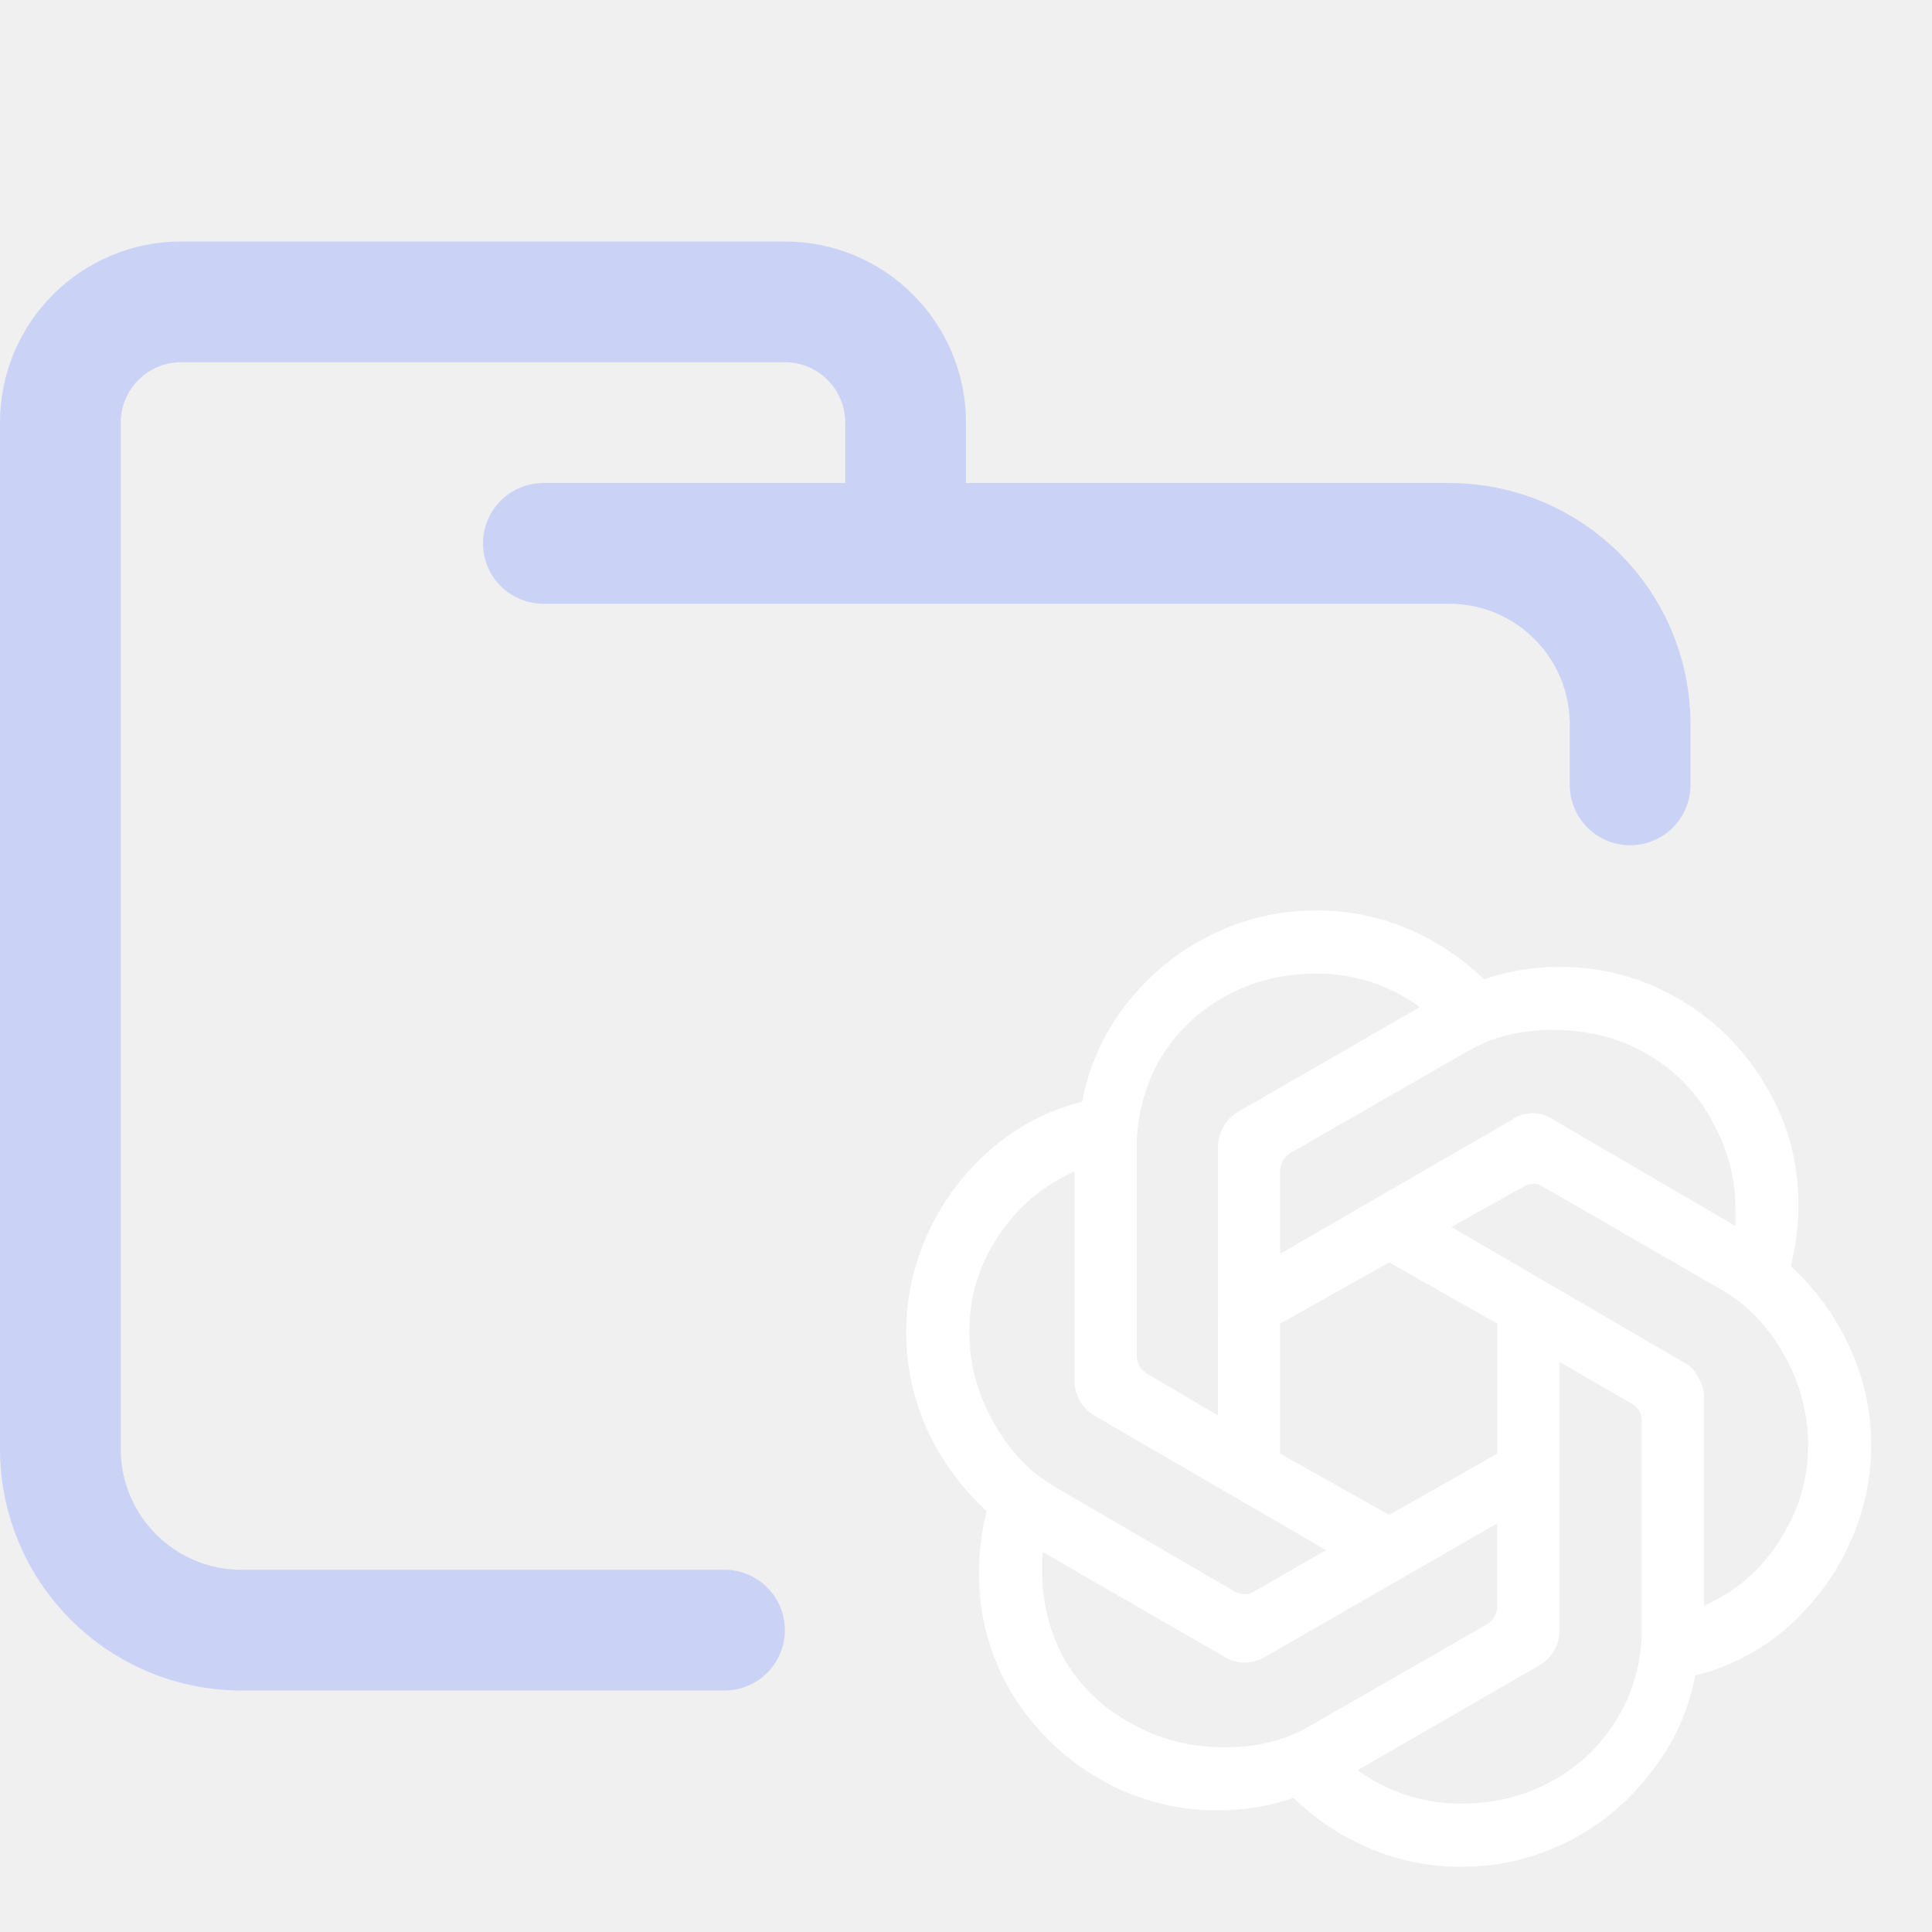
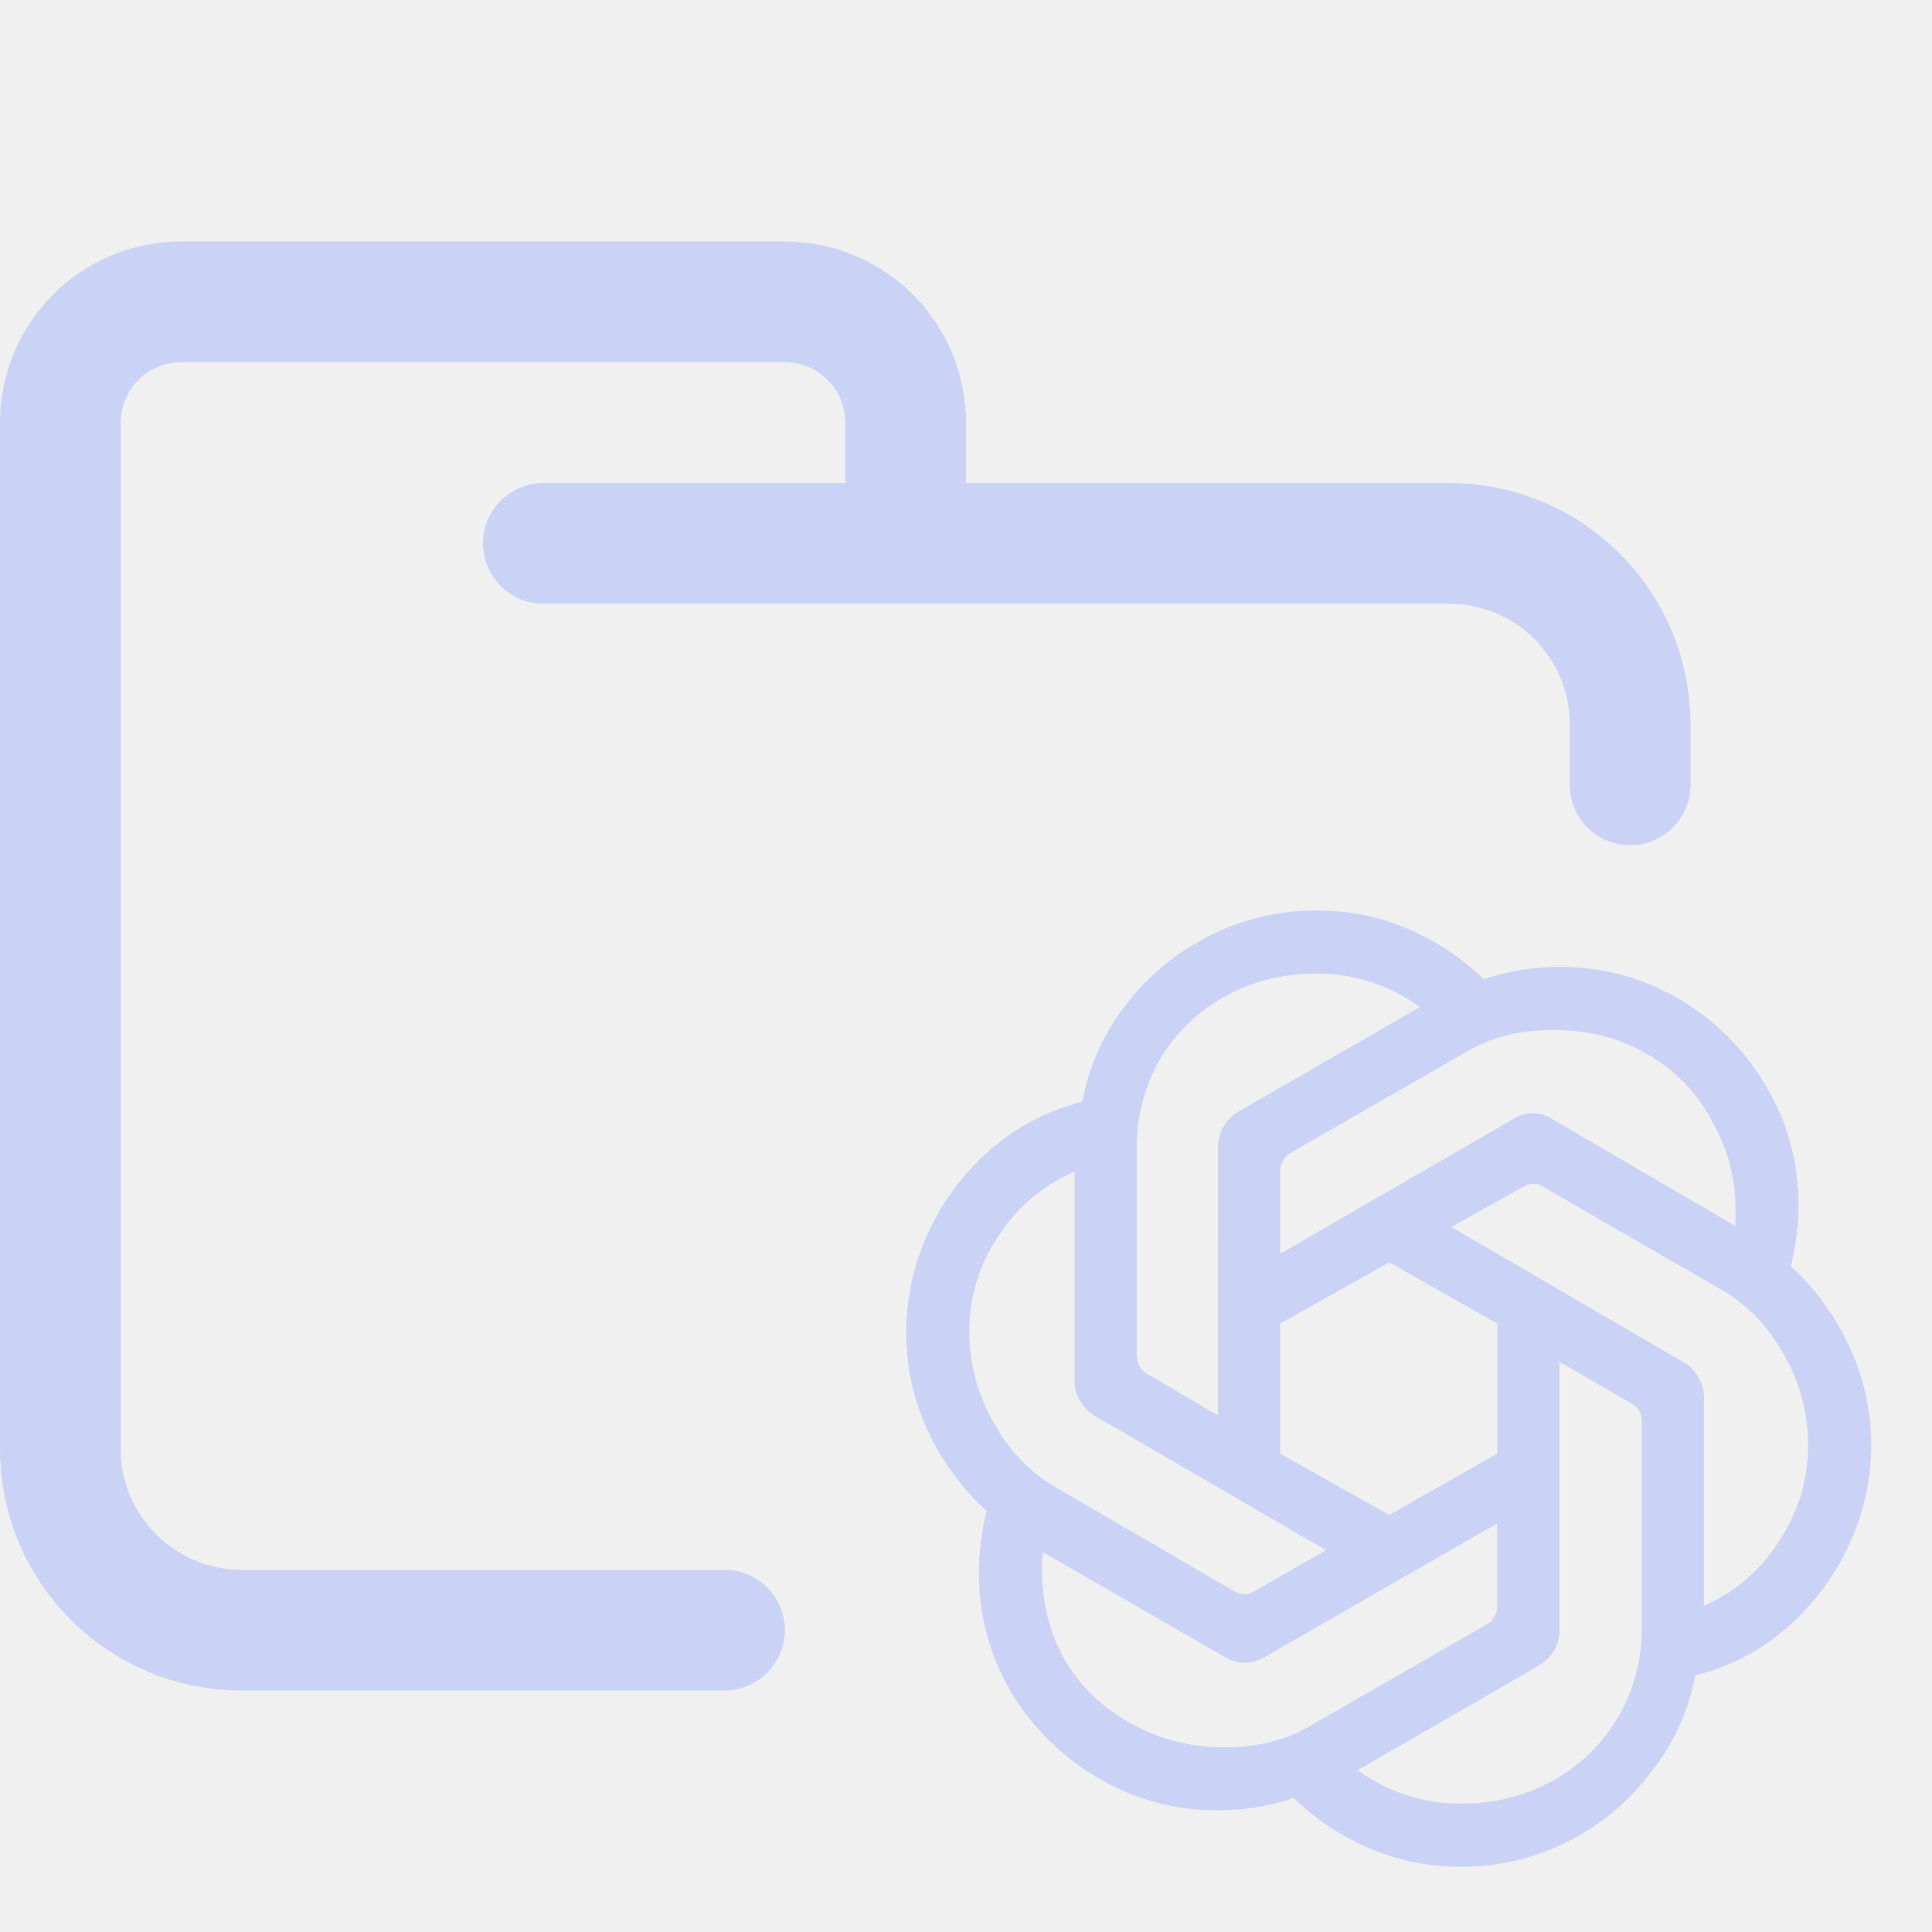
<svg xmlns="http://www.w3.org/2000/svg" width="16" height="16" viewBox="0 0 16 16">
  <path fill="none" stroke="#cad3f5" stroke-linecap="round" stroke-linejoin="round" d="M4.5 4.5H12c.83 0 1.5.67 1.5 1.5v.5m-7.5 7H2A1.5 1.5 0 0 1 .5 12V3.5a1 1 0 0 1 1-1h5a1 1 0 0 1 1 1v1" />
-   <path fill="#ffffff" d="M11.248 18.25q-.825 0-1.568-.314a4.3 4.3 0 0 1-1.32-.874 4 4 0 0 1-1.304.214 4 4 0 0 1-2.046-.544 4.27 4.27 0 0 1-1.518-1.485 4 4 0 0 1-.56-2.095q0-.48.131-1.04A4.4 4.4 0 0 1 2.04 10.71a4.07 4.07 0 0 1 .017-3.4 4.2 4.2 0 0 1 1.056-1.418 3.8 3.8 0 0 1 1.6-.842 3.9 3.9 0 0 1 .76-1.683q.593-.759 1.451-1.188a4.04 4.04 0 0 1 1.832-.429q.825 0 1.567.313.742.314 1.32.875a4 4 0 0 1 1.304-.215q1.106 0 2.046.545a4.14 4.14 0 0 1 1.501 1.485q.578.941.578 2.095 0 .48-.132 1.04.66.61 1.023 1.419.363.792.363 1.666 0 .892-.38 1.717a4.3 4.3 0 0 1-1.072 1.435 3.8 3.8 0 0 1-1.584.825 3.8 3.8 0 0 1-.775 1.683 4.06 4.06 0 0 1-1.436 1.188 4.04 4.04 0 0 1-1.832.429m-4.076-2.062q.825 0 1.435-.347l3.103-1.782a.36.36 0 0 0 .164-.313v-1.42L7.881 14.62a.67.67 0 0 1-.726 0l-3.118-1.798a.5.5 0 0 1-.017.115v.198q0 .841.396 1.551.413.693 1.139 1.089a3.2 3.2 0 0 0 1.617.412m.165-2.69a.4.4 0 0 0 .181.05q.083 0 .165-.05l1.238-.71-3.977-2.31a.7.7 0 0 1-.363-.643v-3.58q-.825.362-1.32 1.122a2.9 2.9 0 0 0-.495 1.65q0 .809.413 1.55.412.743 1.072 1.123zm3.91 3.663q.875 0 1.585-.396a2.96 2.96 0 0 0 1.534-2.64v-3.564a.32.32 0 0 0-.165-.297l-1.254-.726v4.604a.7.7 0 0 1-.363.643l-3.119 1.799a3 3 0 0 0 1.783.577m.627-6.039V8.878L10.01 7.822 8.129 8.878v2.244l1.881 1.056zM7.057 5.859a.7.7 0 0 1 .363-.644l3.119-1.798a3 3 0 0 0-1.782-.578q-.874 0-1.584.396A2.96 2.96 0 0 0 6.05 4.324a3.07 3.07 0 0 0-.396 1.551v3.547q0 .199.165.314l1.237.726zm8.383 7.887q.825-.364 1.303-1.123.495-.758.495-1.65a3.15 3.15 0 0 0-.412-1.55q-.413-.743-1.073-1.123l-3.086-1.782q-.099-.065-.181-.049a.3.3 0 0 0-.165.05l-1.238.692 3.993 2.327a.6.6 0 0 1 .264.264.64.64 0 0 1 .1.363zm-3.317-8.382a.63.63 0 0 1 .726 0l3.135 1.831v-.297q0-.792-.396-1.501a2.86 2.86 0 0 0-1.105-1.155q-.71-.43-1.65-.43-.825 0-1.436.347L8.294 5.941a.36.36 0 0 0-.165.314v1.418z" transform="translate(6.7 6.7) scale(.48)" />
+   <path fill="#cad3f5" d="M11.248 18.25q-.825 0-1.568-.314a4.3 4.3 0 0 1-1.32-.874 4 4 0 0 1-1.304.214 4 4 0 0 1-2.046-.544 4.27 4.27 0 0 1-1.518-1.485 4 4 0 0 1-.56-2.095q0-.48.131-1.04A4.4 4.4 0 0 1 2.04 10.71a4.07 4.07 0 0 1 .017-3.4 4.2 4.2 0 0 1 1.056-1.418 3.8 3.8 0 0 1 1.6-.842 3.9 3.9 0 0 1 .76-1.683q.593-.759 1.451-1.188a4.04 4.04 0 0 1 1.832-.429q.825 0 1.567.313.742.314 1.32.875a4 4 0 0 1 1.304-.215q1.106 0 2.046.545a4.14 4.14 0 0 1 1.501 1.485q.578.941.578 2.095 0 .48-.132 1.04.66.61 1.023 1.419.363.792.363 1.666 0 .892-.38 1.717a4.3 4.3 0 0 1-1.072 1.435 3.8 3.8 0 0 1-1.584.825 3.8 3.8 0 0 1-.775 1.683 4.06 4.06 0 0 1-1.436 1.188 4.04 4.04 0 0 1-1.832.429m-4.076-2.062q.825 0 1.435-.347l3.103-1.782a.36.36 0 0 0 .164-.313v-1.42L7.881 14.62a.67.67 0 0 1-.726 0l-3.118-1.798a.5.5 0 0 1-.017.115v.198q0 .841.396 1.551.413.693 1.139 1.089a3.2 3.2 0 0 0 1.617.412m.165-2.69a.4.4 0 0 0 .181.05q.083 0 .165-.05l1.238-.71-3.977-2.31a.7.7 0 0 1-.363-.643v-3.58q-.825.362-1.32 1.122a2.9 2.9 0 0 0-.495 1.65q0 .809.413 1.55.412.743 1.072 1.123zm3.91 3.663q.875 0 1.585-.396a2.96 2.96 0 0 0 1.534-2.64v-3.564a.32.32 0 0 0-.165-.297l-1.254-.726v4.604a.7.7 0 0 1-.363.643l-3.119 1.799a3 3 0 0 0 1.783.577m.627-6.039V8.878L10.01 7.822 8.129 8.878v2.244l1.881 1.056zM7.057 5.859a.7.7 0 0 1 .363-.644l3.119-1.798a3 3 0 0 0-1.782-.578q-.874 0-1.584.396A2.96 2.96 0 0 0 6.05 4.324a3.07 3.07 0 0 0-.396 1.551v3.547q0 .199.165.314l1.237.726zm8.383 7.887q.825-.364 1.303-1.123.495-.758.495-1.65a3.15 3.15 0 0 0-.412-1.55q-.413-.743-1.073-1.123l-3.086-1.782q-.099-.065-.181-.049a.3.3 0 0 0-.165.05l-1.238.692 3.993 2.327a.6.6 0 0 1 .264.264.64.64 0 0 1 .1.363zm-3.317-8.382a.63.63 0 0 1 .726 0l3.135 1.831v-.297q0-.792-.396-1.501a2.86 2.86 0 0 0-1.105-1.155q-.71-.43-1.65-.43-.825 0-1.436.347L8.294 5.941a.36.36 0 0 0-.165.314v1.418z" transform="translate(6.7 6.7) scale(.48)" />
</svg>
